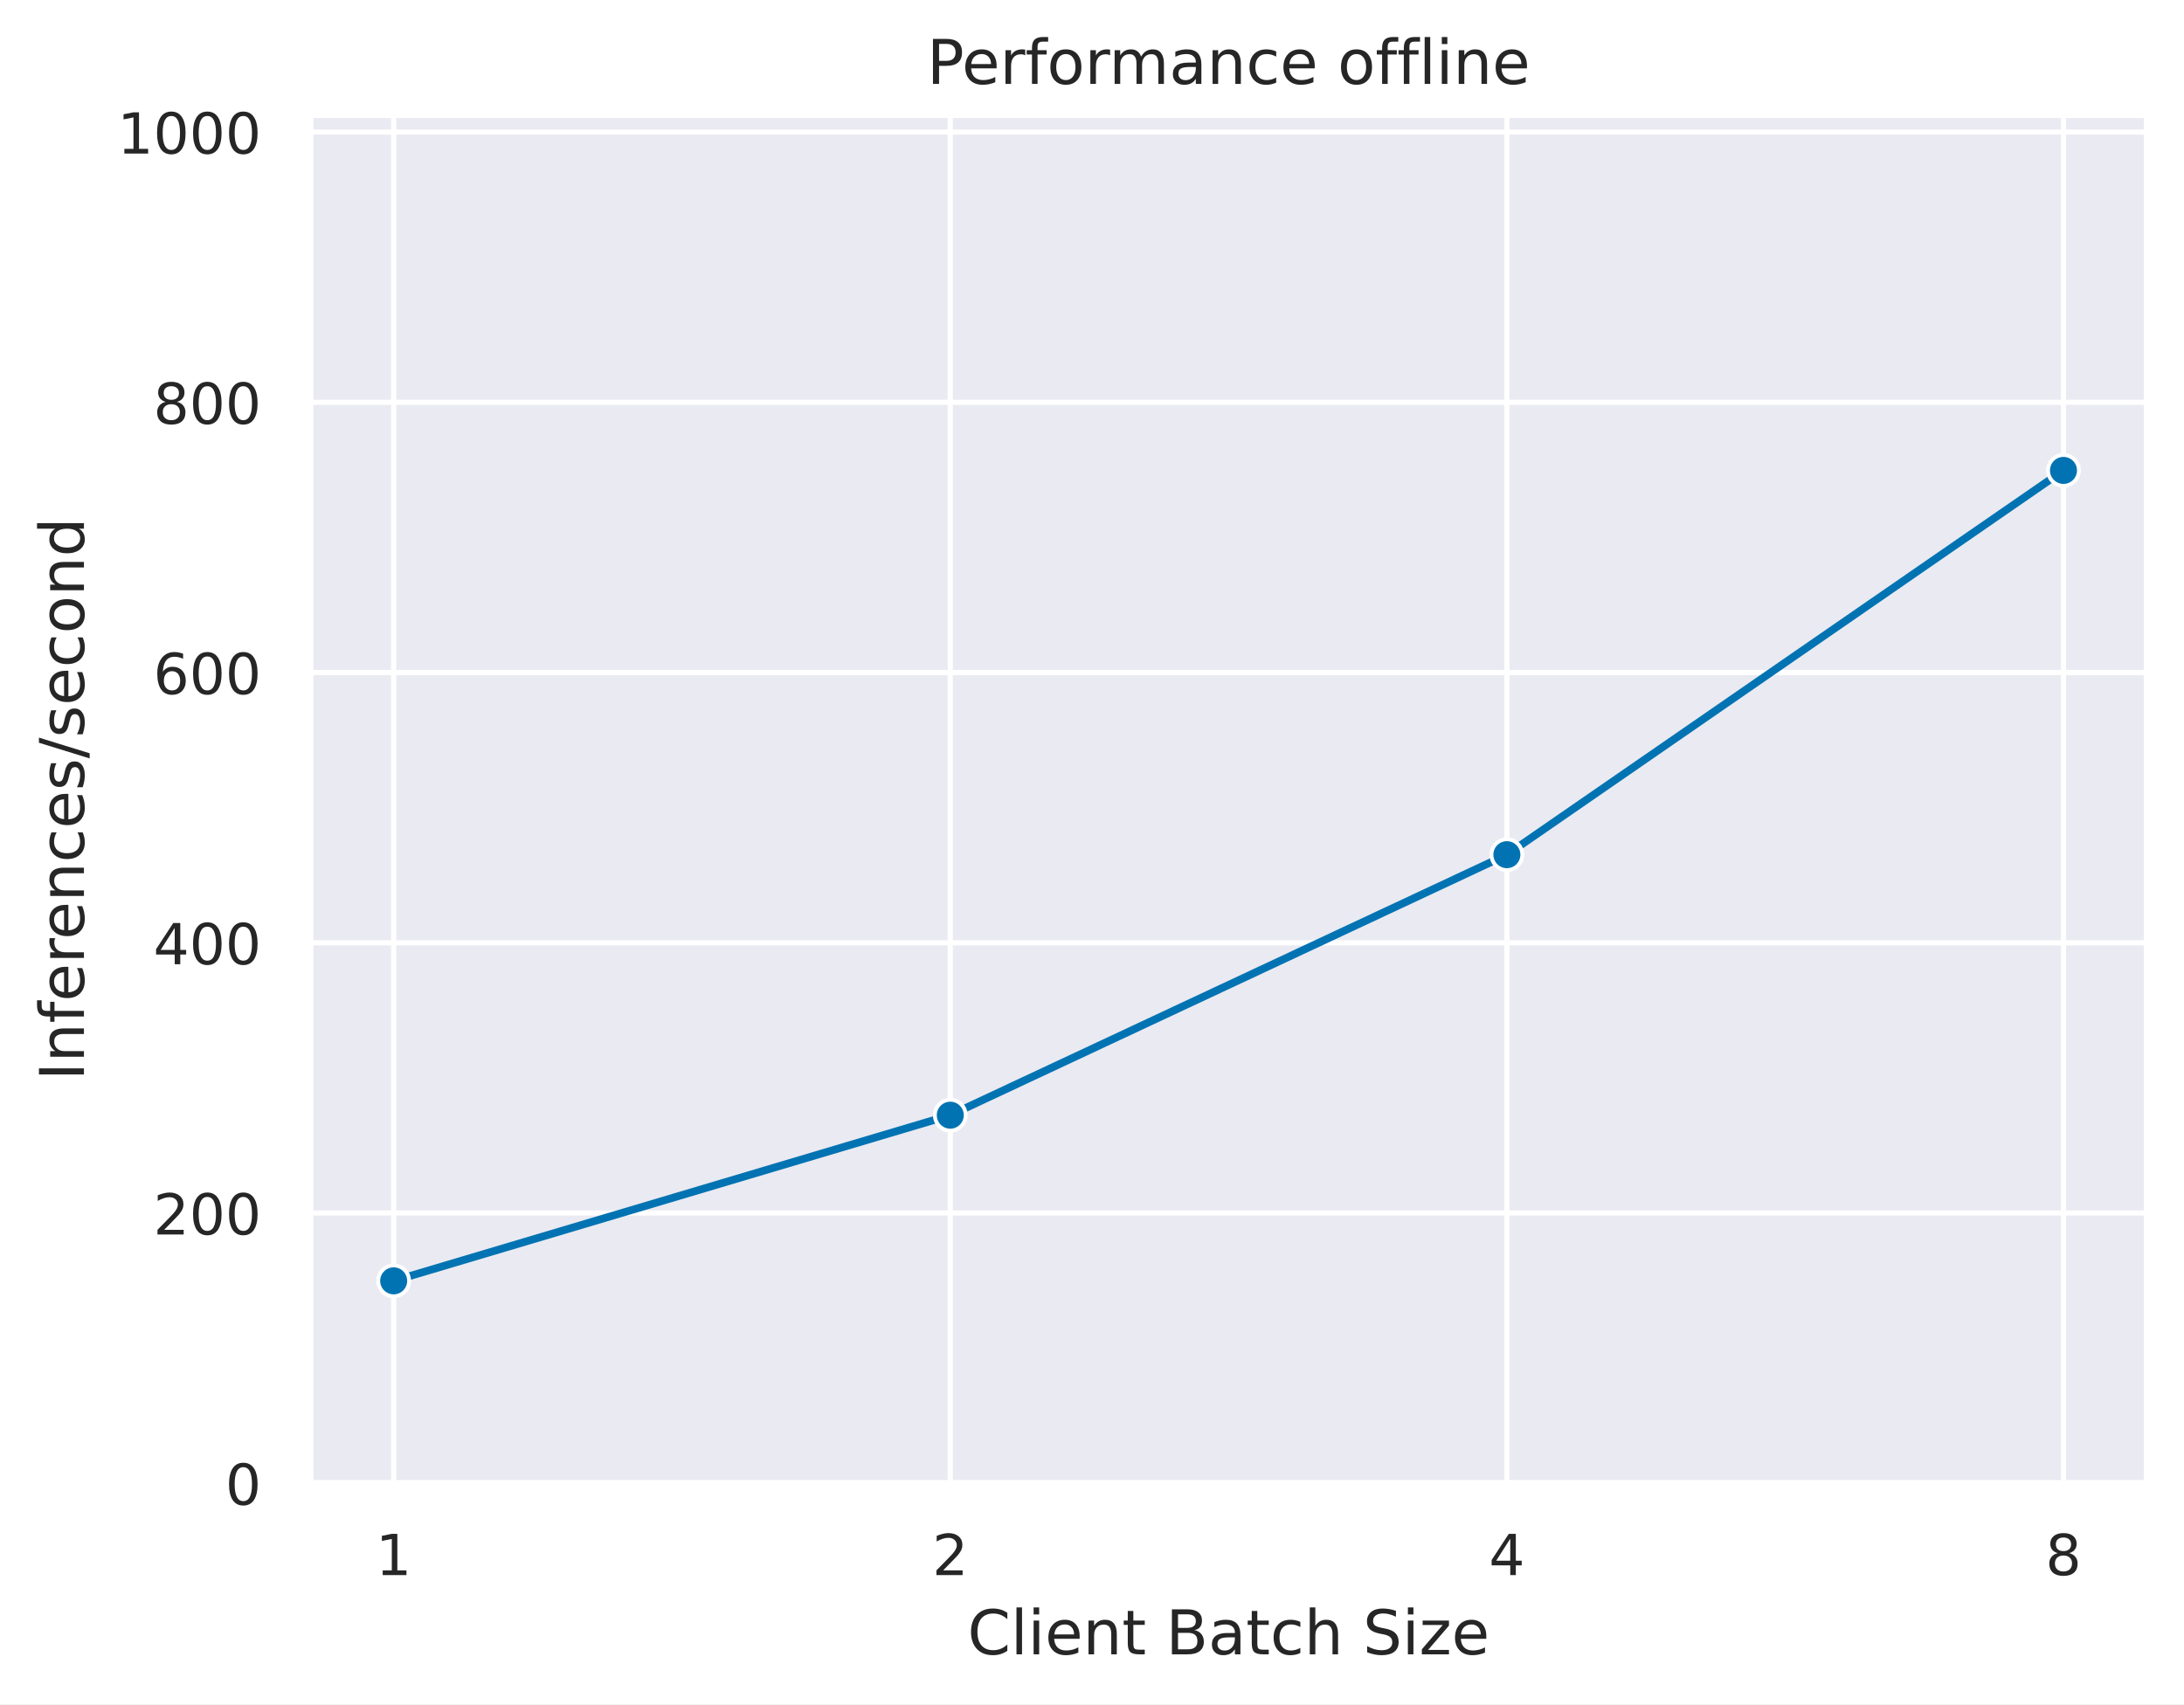
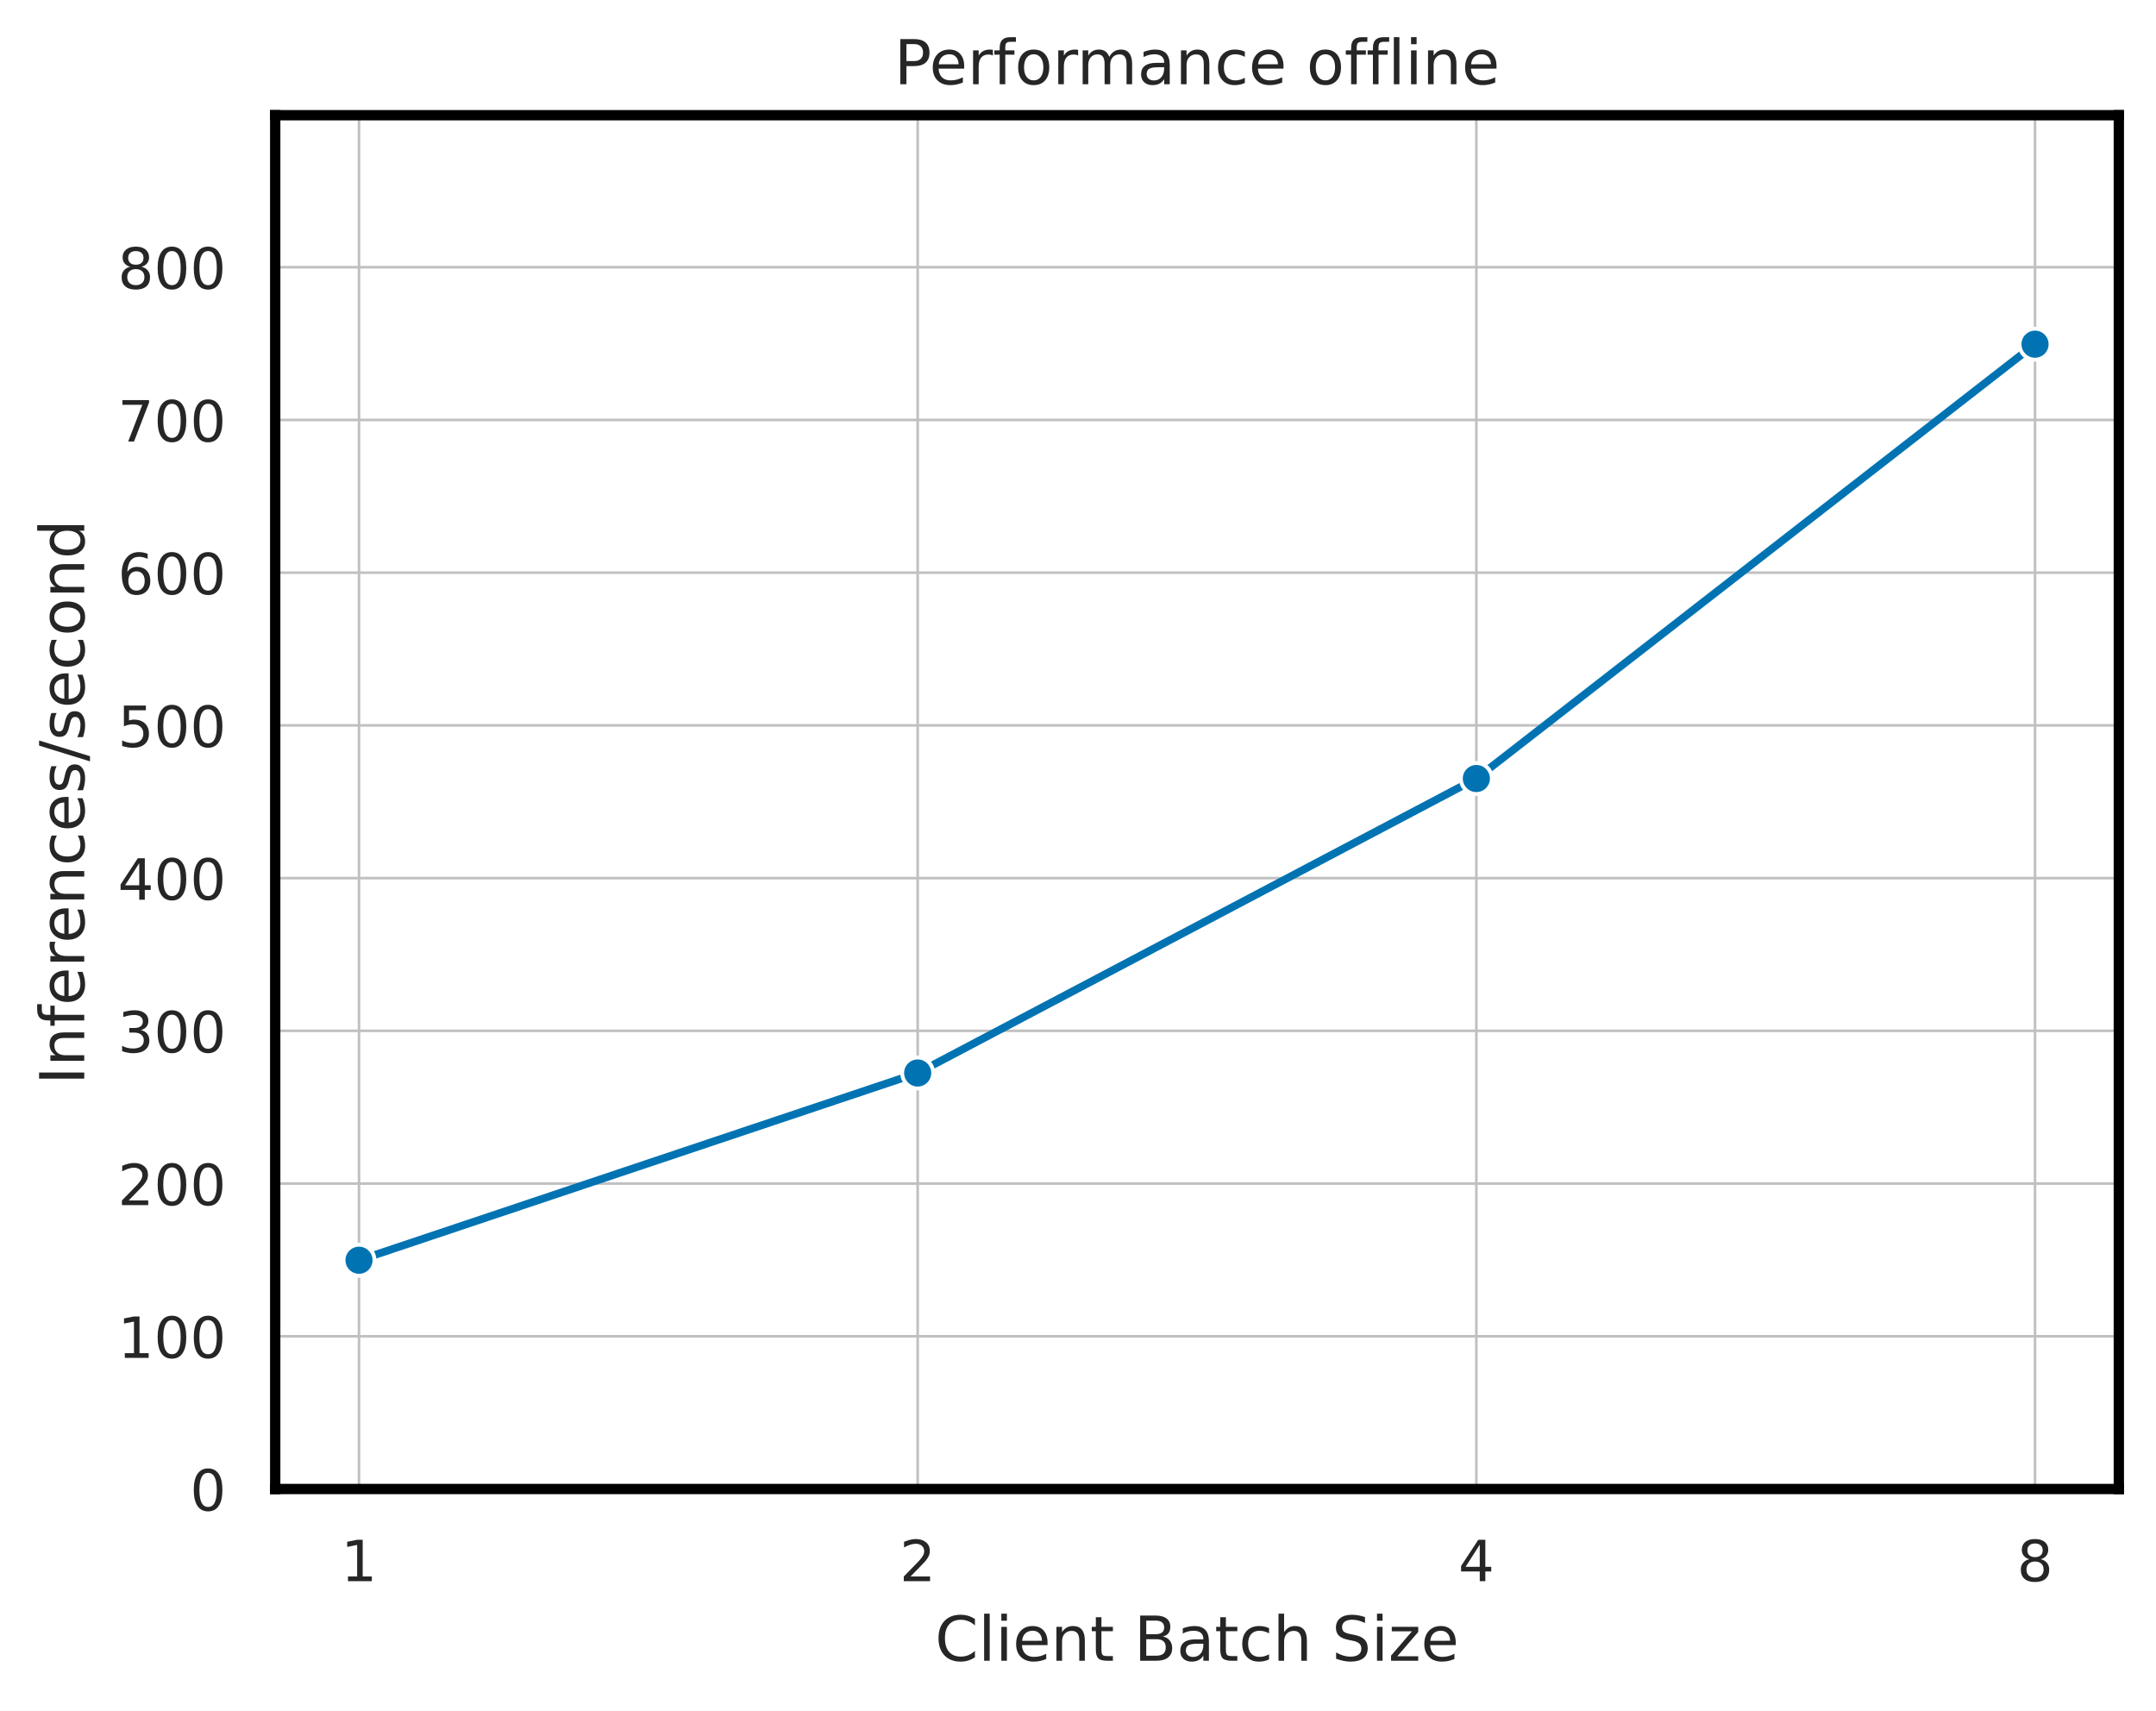
- <svg xmlns="http://www.w3.org/2000/svg" xmlns:xlink="http://www.w3.org/1999/xlink" height="331.39pt" version="1.1" viewBox="0 0 424.629 331.39" width="424.629pt">
+ <svg xmlns="http://www.w3.org/2000/svg" xmlns:xlink="http://www.w3.org/1999/xlink" height="331.39pt" version="1.1" viewBox="0 0 417.63 331.39" width="417.63pt">
  <defs>
    <style type="text/css">*{stroke-linecap:butt;stroke-linejoin:round;}</style>
  </defs>
  <g id="figure_1">
    <g id="patch_1">
-       <path d="M 0 331.39  L 424.629 331.39  L 424.629 0  L 0 0  z " style="fill:#ffffff;" />
+       <path d="M 0 331.39  L 417.63 331.39  L 417.63 0  L 0 0  z " style="fill:#ffffff;" />
    </g>
    <g id="axes_1">
      <g id="patch_2">
-         <path d="M 60.309 288.43  L 417.429 288.43  L 417.429 22.318  L 60.309 22.318  z " style="fill:#eaeaf2;" />
+         <path d="M 53.31 288.43  L 410.43 288.43  L 410.43 22.318  L 53.31 22.318  z " style="fill:#ffffff;" />
      </g>
      <g id="matplotlib.axis_1">
        <g id="xtick_1">
          <g id="line2d_1">
-             <path clip-path="url(#p6f07ceea00)" d="M 76.541 288.43  L 76.541 22.318  " style="fill:none;stroke:#ffffff;stroke-linecap:round;" />
+             <path clip-path="url(#p96c6f6c23c)" d="M 69.543 288.43  L 69.543 22.318  " style="fill:none;stroke:#c0c0c0;stroke-linecap:round;stroke-width:0.5;" />
          </g>
          <g id="text_1">
-             <g style="fill:#262626;" transform="translate(73.0421 306.2884)scale(0.11 -0.11)">
+             <g style="fill:#262626;" transform="translate(66.04335 306.2884)scale(0.11 -0.11)">
              <defs>
                <path d="M 12.406 8.297  L 28.516 8.297  L 28.516 63.922  L 10.984 60.406  L 10.984 69.391  L 28.422 72.906  L 38.281 72.906  L 38.281 8.297  L 54.391 8.297  L 54.391 0  L 12.406 0  z " id="DejaVuSans-49" />
              </defs>
              <use xlink:href="#DejaVuSans-49" />
            </g>
          </g>
        </g>
        <g id="xtick_2">
          <g id="line2d_2">
-             <path clip-path="url(#p6f07ceea00)" d="M 184.76 288.43  L 184.76 22.318  " style="fill:none;stroke:#ffffff;stroke-linecap:round;" />
+             <path clip-path="url(#p96c6f6c23c)" d="M 177.761 288.43  L 177.761 22.318  " style="fill:none;stroke:#c0c0c0;stroke-linecap:round;stroke-width:0.5;" />
          </g>
          <g id="text_2">
-             <g style="fill:#262626;" transform="translate(181.2603 306.2884)scale(0.11 -0.11)">
+             <g style="fill:#262626;" transform="translate(174.2615 306.2884)scale(0.11 -0.11)">
              <defs>
                <path d="M 19.188 8.297  L 53.609 8.297  L 53.609 0  L 7.328 0  L 7.328 8.297  Q 12.938 14.109 22.625 23.891  Q 32.328 33.688 34.812 36.531  Q 39.547 41.844 41.422 45.531  Q 43.312 49.219 43.312 52.781  Q 43.312 58.594 39.234 62.25  Q 35.156 65.922 28.609 65.922  Q 23.969 65.922 18.812 64.312  Q 13.672 62.703 7.812 59.422  L 7.812 69.391  Q 13.766 71.781 18.938 73  Q 24.125 74.219 28.422 74.219  Q 39.75 74.219 46.484 68.547  Q 53.219 62.891 53.219 53.422  Q 53.219 48.922 51.531 44.891  Q 49.859 40.875 45.406 35.406  Q 44.188 33.984 37.641 27.219  Q 31.109 20.453 19.188 8.297  z " id="DejaVuSans-50" />
              </defs>
              <use xlink:href="#DejaVuSans-50" />
            </g>
          </g>
        </g>
        <g id="xtick_3">
          <g id="line2d_3">
-             <path clip-path="url(#p6f07ceea00)" d="M 292.978 288.43  L 292.978 22.318  " style="fill:none;stroke:#ffffff;stroke-linecap:round;" />
+             <path clip-path="url(#p96c6f6c23c)" d="M 285.979 288.43  L 285.979 22.318  " style="fill:none;stroke:#c0c0c0;stroke-linecap:round;stroke-width:0.5;" />
          </g>
          <g id="text_3">
-             <g style="fill:#262626;" transform="translate(289.4785 306.2884)scale(0.11 -0.11)">
+             <g style="fill:#262626;" transform="translate(282.4797 306.2884)scale(0.11 -0.11)">
              <defs>
                <path d="M 37.797 64.312  L 12.891 25.391  L 37.797 25.391  z M 35.203 72.906  L 47.609 72.906  L 47.609 25.391  L 58.016 25.391  L 58.016 17.188  L 47.609 17.188  L 47.609 0  L 37.797 0  L 37.797 17.188  L 4.891 17.188  L 4.891 26.703  z " id="DejaVuSans-52" />
              </defs>
              <use xlink:href="#DejaVuSans-52" />
            </g>
          </g>
        </g>
        <g id="xtick_4">
          <g id="line2d_4">
-             <path clip-path="url(#p6f07ceea00)" d="M 401.196 288.43  L 401.196 22.318  " style="fill:none;stroke:#ffffff;stroke-linecap:round;" />
+             <path clip-path="url(#p96c6f6c23c)" d="M 394.197 288.43  L 394.197 22.318  " style="fill:none;stroke:#c0c0c0;stroke-linecap:round;stroke-width:0.5;" />
          </g>
          <g id="text_4">
-             <g style="fill:#262626;" transform="translate(397.6966 306.2884)scale(0.11 -0.11)">
+             <g style="fill:#262626;" transform="translate(390.6979 306.2884)scale(0.11 -0.11)">
              <defs>
                <path d="M 31.781 34.625  Q 24.75 34.625 20.719 30.859  Q 16.703 27.094 16.703 20.516  Q 16.703 13.922 20.719 10.156  Q 24.75 6.391 31.781 6.391  Q 38.812 6.391 42.859 10.172  Q 46.922 13.969 46.922 20.516  Q 46.922 27.094 42.891 30.859  Q 38.875 34.625 31.781 34.625  z M 21.922 38.812  Q 15.578 40.375 12.031 44.719  Q 8.5 49.078 8.5 55.328  Q 8.5 64.062 14.719 69.141  Q 20.953 74.219 31.781 74.219  Q 42.672 74.219 48.875 69.141  Q 55.078 64.062 55.078 55.328  Q 55.078 49.078 51.531 44.719  Q 48 40.375 41.703 38.812  Q 48.828 37.156 52.797 32.312  Q 56.781 27.484 56.781 20.516  Q 56.781 9.906 50.312 4.234  Q 43.844 -1.422 31.781 -1.422  Q 19.734 -1.422 13.25 4.234  Q 6.781 9.906 6.781 20.516  Q 6.781 27.484 10.781 32.312  Q 14.797 37.156 21.922 38.812  z M 18.312 54.391  Q 18.312 48.734 21.844 45.562  Q 25.391 42.391 31.781 42.391  Q 38.141 42.391 41.719 45.562  Q 45.312 48.734 45.312 54.391  Q 45.312 60.062 41.719 63.234  Q 38.141 66.406 31.781 66.406  Q 25.391 66.406 21.844 63.234  Q 18.312 60.062 18.312 54.391  z " id="DejaVuSans-56" />
              </defs>
              <use xlink:href="#DejaVuSans-56" />
            </g>
          </g>
        </g>
        <g id="text_5">
-           <g style="fill:#262626;" transform="translate(188.1209 321.6942)scale(0.12 -0.12)">
+           <g style="fill:#262626;" transform="translate(181.1222 321.6942)scale(0.12 -0.12)">
            <defs>
              <path d="M 64.406 67.281  L 64.406 56.891  Q 59.422 61.531 53.781 63.812  Q 48.141 66.109 41.797 66.109  Q 29.297 66.109 22.656 58.469  Q 16.016 50.828 16.016 36.375  Q 16.016 21.969 22.656 14.328  Q 29.297 6.688 41.797 6.688  Q 48.141 6.688 53.781 8.984  Q 59.422 11.281 64.406 15.922  L 64.406 5.609  Q 59.234 2.094 53.438 0.328  Q 47.656 -1.422 41.219 -1.422  Q 24.656 -1.422 15.125 8.703  Q 5.609 18.844 5.609 36.375  Q 5.609 53.953 15.125 64.078  Q 24.656 74.219 41.219 74.219  Q 47.75 74.219 53.531 72.484  Q 59.328 70.75 64.406 67.281  z " id="DejaVuSans-67" />
              <path d="M 9.422 75.984  L 18.406 75.984  L 18.406 0  L 9.422 0  z " id="DejaVuSans-108" />
              <path d="M 9.422 54.688  L 18.406 54.688  L 18.406 0  L 9.422 0  z M 9.422 75.984  L 18.406 75.984  L 18.406 64.594  L 9.422 64.594  z " id="DejaVuSans-105" />
              <path d="M 56.203 29.594  L 56.203 25.203  L 14.891 25.203  Q 15.484 15.922 20.484 11.062  Q 25.484 6.203 34.422 6.203  Q 39.594 6.203 44.453 7.469  Q 49.312 8.734 54.109 11.281  L 54.109 2.781  Q 49.266 0.734 44.188 -0.344  Q 39.109 -1.422 33.891 -1.422  Q 20.797 -1.422 13.156 6.188  Q 5.516 13.812 5.516 26.812  Q 5.516 40.234 12.766 48.109  Q 20.016 56 32.328 56  Q 43.359 56 49.781 48.891  Q 56.203 41.797 56.203 29.594  z M 47.219 32.234  Q 47.125 39.594 43.094 43.984  Q 39.062 48.391 32.422 48.391  Q 24.906 48.391 20.391 44.141  Q 15.875 39.891 15.188 32.172  z " id="DejaVuSans-101" />
              <path d="M 54.891 33.016  L 54.891 0  L 45.906 0  L 45.906 32.719  Q 45.906 40.484 42.875 44.328  Q 39.844 48.188 33.797 48.188  Q 26.516 48.188 22.312 43.547  Q 18.109 38.922 18.109 30.906  L 18.109 0  L 9.078 0  L 9.078 54.688  L 18.109 54.688  L 18.109 46.188  Q 21.344 51.125 25.703 53.562  Q 30.078 56 35.797 56  Q 45.219 56 50.047 50.172  Q 54.891 44.344 54.891 33.016  z " id="DejaVuSans-110" />
              <path d="M 18.312 70.219  L 18.312 54.688  L 36.812 54.688  L 36.812 47.703  L 18.312 47.703  L 18.312 18.016  Q 18.312 11.328 20.141 9.422  Q 21.969 7.516 27.594 7.516  L 36.812 7.516  L 36.812 0  L 27.594 0  Q 17.188 0 13.234 3.875  Q 9.281 7.766 9.281 18.016  L 9.281 47.703  L 2.688 47.703  L 2.688 54.688  L 9.281 54.688  L 9.281 70.219  z " id="DejaVuSans-116" />
              <path id="DejaVuSans-32" />
              <path d="M 19.672 34.812  L 19.672 8.109  L 35.5 8.109  Q 43.453 8.109 47.281 11.406  Q 51.125 14.703 51.125 21.484  Q 51.125 28.328 47.281 31.562  Q 43.453 34.812 35.5 34.812  z M 19.672 64.797  L 19.672 42.828  L 34.281 42.828  Q 41.5 42.828 45.031 45.531  Q 48.578 48.25 48.578 53.812  Q 48.578 59.328 45.031 62.062  Q 41.5 64.797 34.281 64.797  z M 9.812 72.906  L 35.016 72.906  Q 46.297 72.906 52.391 68.219  Q 58.5 63.531 58.5 54.891  Q 58.5 48.188 55.375 44.234  Q 52.25 40.281 46.188 39.312  Q 53.469 37.75 57.5 32.781  Q 61.531 27.828 61.531 20.406  Q 61.531 10.641 54.891 5.312  Q 48.25 0 35.984 0  L 9.812 0  z " id="DejaVuSans-66" />
              <path d="M 34.281 27.484  Q 23.391 27.484 19.188 25  Q 14.984 22.516 14.984 16.5  Q 14.984 11.719 18.141 8.906  Q 21.297 6.109 26.703 6.109  Q 34.188 6.109 38.703 11.406  Q 43.219 16.703 43.219 25.484  L 43.219 27.484  z M 52.203 31.203  L 52.203 0  L 43.219 0  L 43.219 8.297  Q 40.141 3.328 35.547 0.953  Q 30.953 -1.422 24.312 -1.422  Q 15.922 -1.422 10.953 3.297  Q 6 8.016 6 15.922  Q 6 25.141 12.172 29.828  Q 18.359 34.516 30.609 34.516  L 43.219 34.516  L 43.219 35.406  Q 43.219 41.609 39.141 45  Q 35.062 48.391 27.688 48.391  Q 23 48.391 18.547 47.266  Q 14.109 46.141 10.016 43.891  L 10.016 52.203  Q 14.938 54.109 19.578 55.047  Q 24.219 56 28.609 56  Q 40.484 56 46.344 49.844  Q 52.203 43.703 52.203 31.203  z " id="DejaVuSans-97" />
              <path d="M 48.781 52.594  L 48.781 44.188  Q 44.969 46.297 41.141 47.344  Q 37.312 48.391 33.406 48.391  Q 24.656 48.391 19.812 42.844  Q 14.984 37.312 14.984 27.297  Q 14.984 17.281 19.812 11.734  Q 24.656 6.203 33.406 6.203  Q 37.312 6.203 41.141 7.25  Q 44.969 8.297 48.781 10.406  L 48.781 2.094  Q 45.016 0.344 40.984 -0.531  Q 36.969 -1.422 32.422 -1.422  Q 20.062 -1.422 12.781 6.344  Q 5.516 14.109 5.516 27.297  Q 5.516 40.672 12.859 48.328  Q 20.219 56 33.016 56  Q 37.156 56 41.109 55.141  Q 45.062 54.297 48.781 52.594  z " id="DejaVuSans-99" />
              <path d="M 54.891 33.016  L 54.891 0  L 45.906 0  L 45.906 32.719  Q 45.906 40.484 42.875 44.328  Q 39.844 48.188 33.797 48.188  Q 26.516 48.188 22.312 43.547  Q 18.109 38.922 18.109 30.906  L 18.109 0  L 9.078 0  L 9.078 75.984  L 18.109 75.984  L 18.109 46.188  Q 21.344 51.125 25.703 53.562  Q 30.078 56 35.797 56  Q 45.219 56 50.047 50.172  Q 54.891 44.344 54.891 33.016  z " id="DejaVuSans-104" />
              <path d="M 53.516 70.516  L 53.516 60.891  Q 47.906 63.578 42.922 64.891  Q 37.938 66.219 33.297 66.219  Q 25.25 66.219 20.875 63.094  Q 16.5 59.969 16.5 54.203  Q 16.5 49.359 19.406 46.891  Q 22.312 44.438 30.422 42.922  L 36.375 41.703  Q 47.406 39.594 52.656 34.297  Q 57.906 29 57.906 20.125  Q 57.906 9.516 50.797 4.047  Q 43.703 -1.422 29.984 -1.422  Q 24.812 -1.422 18.969 -0.25  Q 13.141 0.922 6.891 3.219  L 6.891 13.375  Q 12.891 10.016 18.656 8.297  Q 24.422 6.594 29.984 6.594  Q 38.422 6.594 43.016 9.906  Q 47.609 13.234 47.609 19.391  Q 47.609 24.75 44.312 27.781  Q 41.016 30.812 33.5 32.328  L 27.484 33.5  Q 16.453 35.688 11.516 40.375  Q 6.594 45.062 6.594 53.422  Q 6.594 63.094 13.406 68.656  Q 20.219 74.219 32.172 74.219  Q 37.312 74.219 42.625 73.281  Q 47.953 72.359 53.516 70.516  z " id="DejaVuSans-83" />
              <path d="M 5.516 54.688  L 48.188 54.688  L 48.188 46.484  L 14.406 7.172  L 48.188 7.172  L 48.188 0  L 4.297 0  L 4.297 8.203  L 38.094 47.516  L 5.516 47.516  z " id="DejaVuSans-122" />
            </defs>
            <use xlink:href="#DejaVuSans-67" />
            <use x="69.824" xlink:href="#DejaVuSans-108" />
            <use x="97.607" xlink:href="#DejaVuSans-105" />
            <use x="125.391" xlink:href="#DejaVuSans-101" />
            <use x="186.914" xlink:href="#DejaVuSans-110" />
            <use x="250.293" xlink:href="#DejaVuSans-116" />
            <use x="289.502" xlink:href="#DejaVuSans-32" />
            <use x="321.289" xlink:href="#DejaVuSans-66" />
            <use x="389.893" xlink:href="#DejaVuSans-97" />
            <use x="451.172" xlink:href="#DejaVuSans-116" />
            <use x="490.381" xlink:href="#DejaVuSans-99" />
            <use x="545.361" xlink:href="#DejaVuSans-104" />
            <use x="608.74" xlink:href="#DejaVuSans-32" />
            <use x="640.527" xlink:href="#DejaVuSans-83" />
            <use x="704.004" xlink:href="#DejaVuSans-105" />
            <use x="731.787" xlink:href="#DejaVuSans-122" />
            <use x="784.277" xlink:href="#DejaVuSans-101" />
          </g>
        </g>
      </g>
      <g id="matplotlib.axis_2">
        <g id="ytick_1">
          <g id="line2d_5">
-             <path clip-path="url(#p6f07ceea00)" d="M 60.309 288.43  L 417.429 288.43  " style="fill:none;stroke:#ffffff;stroke-linecap:round;" />
+             <path clip-path="url(#p96c6f6c23c)" d="M 53.31 288.43  L 410.43 288.43  " style="fill:none;stroke:#c0c0c0;stroke-linecap:round;stroke-width:0.5;" />
          </g>
          <g id="text_6">
-             <g style="fill:#262626;" transform="translate(43.81 292.6093)scale(0.11 -0.11)">
+             <g style="fill:#262626;" transform="translate(36.81125 292.6093)scale(0.11 -0.11)">
              <defs>
                <path d="M 31.781 66.406  Q 24.172 66.406 20.328 58.906  Q 16.5 51.422 16.5 36.375  Q 16.5 21.391 20.328 13.891  Q 24.172 6.391 31.781 6.391  Q 39.453 6.391 43.281 13.891  Q 47.125 21.391 47.125 36.375  Q 47.125 51.422 43.281 58.906  Q 39.453 66.406 31.781 66.406  z M 31.781 74.219  Q 44.047 74.219 50.516 64.516  Q 56.984 54.828 56.984 36.375  Q 56.984 17.969 50.516 8.266  Q 44.047 -1.422 31.781 -1.422  Q 19.531 -1.422 13.062 8.266  Q 6.594 17.969 6.594 36.375  Q 6.594 54.828 13.062 64.516  Q 19.531 74.219 31.781 74.219  z " id="DejaVuSans-48" />
              </defs>
              <use xlink:href="#DejaVuSans-48" />
            </g>
          </g>
        </g>
        <g id="ytick_2">
          <g id="line2d_6">
-             <path clip-path="url(#p6f07ceea00)" d="M 60.309 235.88  L 417.429 235.88  " style="fill:none;stroke:#ffffff;stroke-linecap:round;" />
+             <path clip-path="url(#p96c6f6c23c)" d="M 53.31 258.846  L 410.43 258.846  " style="fill:none;stroke:#c0c0c0;stroke-linecap:round;stroke-width:0.5;" />
          </g>
          <g id="text_7">
-             <g style="fill:#262626;" transform="translate(29.8125 240.0595)scale(0.11 -0.11)">
-               <use xlink:href="#DejaVuSans-50" />
+             <g style="fill:#262626;" transform="translate(22.81375 263.0255)scale(0.11 -0.11)">
+               <use xlink:href="#DejaVuSans-49" />
              <use x="63.623" xlink:href="#DejaVuSans-48" />
              <use x="127.246" xlink:href="#DejaVuSans-48" />
            </g>
          </g>
        </g>
        <g id="ytick_3">
          <g id="line2d_7">
-             <path clip-path="url(#p6f07ceea00)" d="M 60.309 183.331  L 417.429 183.331  " style="fill:none;stroke:#ffffff;stroke-linecap:round;" />
+             <path clip-path="url(#p96c6f6c23c)" d="M 53.31 229.263  L 410.43 229.263  " style="fill:none;stroke:#c0c0c0;stroke-linecap:round;stroke-width:0.5;" />
          </g>
          <g id="text_8">
-             <g style="fill:#262626;" transform="translate(29.8125 187.5097)scale(0.11 -0.11)">
-               <use xlink:href="#DejaVuSans-52" />
+             <g style="fill:#262626;" transform="translate(22.81375 233.4417)scale(0.11 -0.11)">
+               <use xlink:href="#DejaVuSans-50" />
              <use x="63.623" xlink:href="#DejaVuSans-48" />
              <use x="127.246" xlink:href="#DejaVuSans-48" />
            </g>
          </g>
        </g>
        <g id="ytick_4">
          <g id="line2d_8">
-             <path clip-path="url(#p6f07ceea00)" d="M 60.309 130.781  L 417.429 130.781  " style="fill:none;stroke:#ffffff;stroke-linecap:round;" />
+             <path clip-path="url(#p96c6f6c23c)" d="M 53.31 199.679  L 410.43 199.679  " style="fill:none;stroke:#c0c0c0;stroke-linecap:round;stroke-width:0.5;" />
          </g>
          <g id="text_9">
-             <g style="fill:#262626;" transform="translate(29.8125 134.96)scale(0.11 -0.11)">
-               <defs>
-                 <path d="M 33.016 40.375  Q 26.375 40.375 22.484 35.828  Q 18.609 31.297 18.609 23.391  Q 18.609 15.531 22.484 10.953  Q 26.375 6.391 33.016 6.391  Q 39.656 6.391 43.531 10.953  Q 47.406 15.531 47.406 23.391  Q 47.406 31.297 43.531 35.828  Q 39.656 40.375 33.016 40.375  z M 52.594 71.297  L 52.594 62.312  Q 48.875 64.062 45.094 64.984  Q 41.312 65.922 37.594 65.922  Q 27.828 65.922 22.672 59.328  Q 17.531 52.734 16.797 39.406  Q 19.672 43.656 24.016 45.922  Q 28.375 48.188 33.594 48.188  Q 44.578 48.188 50.953 41.516  Q 57.328 34.859 57.328 23.391  Q 57.328 12.156 50.688 5.359  Q 44.047 -1.422 33.016 -1.422  Q 20.359 -1.422 13.672 8.266  Q 6.984 17.969 6.984 36.375  Q 6.984 53.656 15.188 63.938  Q 23.391 74.219 37.203 74.219  Q 40.922 74.219 44.703 73.484  Q 48.484 72.75 52.594 71.297  z " id="DejaVuSans-54" />
-               </defs>
-               <use xlink:href="#DejaVuSans-54" />
+             <g style="fill:#262626;" transform="translate(22.81375 203.8579)scale(0.11 -0.11)">
+               <defs>
+                 <path d="M 40.578 39.312  Q 47.656 37.797 51.625 33  Q 55.609 28.219 55.609 21.188  Q 55.609 10.406 48.188 4.484  Q 40.766 -1.422 27.094 -1.422  Q 22.516 -1.422 17.656 -0.516  Q 12.797 0.391 7.625 2.203  L 7.625 11.719  Q 11.719 9.328 16.594 8.109  Q 21.484 6.891 26.812 6.891  Q 36.078 6.891 40.938 10.547  Q 45.797 14.203 45.797 21.188  Q 45.797 27.641 41.281 31.266  Q 36.766 34.906 28.719 34.906  L 20.219 34.906  L 20.219 43.016  L 29.109 43.016  Q 36.375 43.016 40.234 45.922  Q 44.094 48.828 44.094 54.297  Q 44.094 59.906 40.109 62.906  Q 36.141 65.922 28.719 65.922  Q 24.656 65.922 20.016 65.031  Q 15.375 64.156 9.812 62.312  L 9.812 71.094  Q 15.438 72.656 20.344 73.438  Q 25.25 74.219 29.594 74.219  Q 40.828 74.219 47.359 69.109  Q 53.906 64.016 53.906 55.328  Q 53.906 49.266 50.438 45.094  Q 46.969 40.922 40.578 39.312  z " id="DejaVuSans-51" />
+               </defs>
+               <use xlink:href="#DejaVuSans-51" />
              <use x="63.623" xlink:href="#DejaVuSans-48" />
              <use x="127.246" xlink:href="#DejaVuSans-48" />
            </g>
          </g>
        </g>
        <g id="ytick_5">
          <g id="line2d_9">
-             <path clip-path="url(#p6f07ceea00)" d="M 60.309 78.231  L 417.429 78.231  " style="fill:none;stroke:#ffffff;stroke-linecap:round;" />
+             <path clip-path="url(#p96c6f6c23c)" d="M 53.31 170.095  L 410.43 170.095  " style="fill:none;stroke:#c0c0c0;stroke-linecap:round;stroke-width:0.5;" />
          </g>
          <g id="text_10">
-             <g style="fill:#262626;" transform="translate(29.8125 82.41021)scale(0.11 -0.11)">
-               <use xlink:href="#DejaVuSans-56" />
+             <g style="fill:#262626;" transform="translate(22.81375 174.2742)scale(0.11 -0.11)">
+               <use xlink:href="#DejaVuSans-52" />
              <use x="63.623" xlink:href="#DejaVuSans-48" />
              <use x="127.246" xlink:href="#DejaVuSans-48" />
            </g>
          </g>
        </g>
        <g id="ytick_6">
          <g id="line2d_10">
-             <path clip-path="url(#p6f07ceea00)" d="M 60.309 25.681  L 417.429 25.681  " style="fill:none;stroke:#ffffff;stroke-linecap:round;" />
+             <path clip-path="url(#p96c6f6c23c)" d="M 53.31 140.511  L 410.43 140.511  " style="fill:none;stroke:#c0c0c0;stroke-linecap:round;stroke-width:0.5;" />
          </g>
          <g id="text_11">
-             <g style="fill:#262626;" transform="translate(22.81375 29.86045)scale(0.11 -0.11)">
-               <use xlink:href="#DejaVuSans-49" />
-               <use x="63.623" xlink:href="#DejaVuSans-48" />
-               <use x="127.246" xlink:href="#DejaVuSans-48" />
-               <use x="190.869" xlink:href="#DejaVuSans-48" />
-             </g>
-           </g>
-         </g>
-         <g id="text_12">
+             <g style="fill:#262626;" transform="translate(22.81375 144.6904)scale(0.11 -0.11)">
+               <defs>
+                 <path d="M 10.797 72.906  L 49.516 72.906  L 49.516 64.594  L 19.828 64.594  L 19.828 46.734  Q 21.969 47.469 24.109 47.828  Q 26.266 48.188 28.422 48.188  Q 40.625 48.188 47.75 41.5  Q 54.891 34.812 54.891 23.391  Q 54.891 11.625 47.562 5.094  Q 40.234 -1.422 26.906 -1.422  Q 22.312 -1.422 17.547 -0.641  Q 12.797 0.141 7.719 1.703  L 7.719 11.625  Q 12.109 9.234 16.797 8.062  Q 21.484 6.891 26.703 6.891  Q 35.156 6.891 40.078 11.328  Q 45.016 15.766 45.016 23.391  Q 45.016 31 40.078 35.438  Q 35.156 39.891 26.703 39.891  Q 22.75 39.891 18.812 39.016  Q 14.891 38.141 10.797 36.281  z " id="DejaVuSans-53" />
+               </defs>
+               <use xlink:href="#DejaVuSans-53" />
+               <use x="63.623" xlink:href="#DejaVuSans-48" />
+               <use x="127.246" xlink:href="#DejaVuSans-48" />
+             </g>
+           </g>
+         </g>
+         <g id="ytick_7">
+           <g id="line2d_11">
+             <path clip-path="url(#p96c6f6c23c)" d="M 53.31 110.927  L 410.43 110.927  " style="fill:none;stroke:#c0c0c0;stroke-linecap:round;stroke-width:0.5;" />
+           </g>
+           <g id="text_12">
+             <g style="fill:#262626;" transform="translate(22.81375 115.1066)scale(0.11 -0.11)">
+               <defs>
+                 <path d="M 33.016 40.375  Q 26.375 40.375 22.484 35.828  Q 18.609 31.297 18.609 23.391  Q 18.609 15.531 22.484 10.953  Q 26.375 6.391 33.016 6.391  Q 39.656 6.391 43.531 10.953  Q 47.406 15.531 47.406 23.391  Q 47.406 31.297 43.531 35.828  Q 39.656 40.375 33.016 40.375  z M 52.594 71.297  L 52.594 62.312  Q 48.875 64.062 45.094 64.984  Q 41.312 65.922 37.594 65.922  Q 27.828 65.922 22.672 59.328  Q 17.531 52.734 16.797 39.406  Q 19.672 43.656 24.016 45.922  Q 28.375 48.188 33.594 48.188  Q 44.578 48.188 50.953 41.516  Q 57.328 34.859 57.328 23.391  Q 57.328 12.156 50.688 5.359  Q 44.047 -1.422 33.016 -1.422  Q 20.359 -1.422 13.672 8.266  Q 6.984 17.969 6.984 36.375  Q 6.984 53.656 15.188 63.938  Q 23.391 74.219 37.203 74.219  Q 40.922 74.219 44.703 73.484  Q 48.484 72.75 52.594 71.297  z " id="DejaVuSans-54" />
+               </defs>
+               <use xlink:href="#DejaVuSans-54" />
+               <use x="63.623" xlink:href="#DejaVuSans-48" />
+               <use x="127.246" xlink:href="#DejaVuSans-48" />
+             </g>
+           </g>
+         </g>
+         <g id="ytick_8">
+           <g id="line2d_12">
+             <path clip-path="url(#p96c6f6c23c)" d="M 53.31 81.344  L 410.43 81.344  " style="fill:none;stroke:#c0c0c0;stroke-linecap:round;stroke-width:0.5;" />
+           </g>
+           <g id="text_13">
+             <g style="fill:#262626;" transform="translate(22.81375 85.52282)scale(0.11 -0.11)">
+               <defs>
+                 <path d="M 8.203 72.906  L 55.078 72.906  L 55.078 68.703  L 28.609 0  L 18.312 0  L 43.219 64.594  L 8.203 64.594  z " id="DejaVuSans-55" />
+               </defs>
+               <use xlink:href="#DejaVuSans-55" />
+               <use x="63.623" xlink:href="#DejaVuSans-48" />
+               <use x="127.246" xlink:href="#DejaVuSans-48" />
+             </g>
+           </g>
+         </g>
+         <g id="ytick_9">
+           <g id="line2d_13">
+             <path clip-path="url(#p96c6f6c23c)" d="M 53.31 51.76  L 410.43 51.76  " style="fill:none;stroke:#c0c0c0;stroke-linecap:round;stroke-width:0.5;" />
+           </g>
+           <g id="text_14">
+             <g style="fill:#262626;" transform="translate(22.81375 55.93904)scale(0.11 -0.11)">
+               <use xlink:href="#DejaVuSans-56" />
+               <use x="63.623" xlink:href="#DejaVuSans-48" />
+               <use x="127.246" xlink:href="#DejaVuSans-48" />
+             </g>
+           </g>
+         </g>
+         <g id="text_15">
          <g style="fill:#262626;" transform="translate(16.31812 210.1138)rotate(-90)scale(0.12 -0.12)">
            <defs>
              <path d="M 9.812 72.906  L 19.672 72.906  L 19.672 0  L 9.812 0  z " id="DejaVuSans-73" />
              <path d="M 37.109 75.984  L 37.109 68.5  L 28.516 68.5  Q 23.688 68.5 21.797 66.547  Q 19.922 64.594 19.922 59.516  L 19.922 54.688  L 34.719 54.688  L 34.719 47.703  L 19.922 47.703  L 19.922 0  L 10.891 0  L 10.891 47.703  L 2.297 47.703  L 2.297 54.688  L 10.891 54.688  L 10.891 58.5  Q 10.891 67.625 15.141 71.797  Q 19.391 75.984 28.609 75.984  z " id="DejaVuSans-102" />
              <path d="M 41.109 46.297  Q 39.594 47.172 37.812 47.578  Q 36.031 48 33.891 48  Q 26.266 48 22.188 43.047  Q 18.109 38.094 18.109 28.812  L 18.109 0  L 9.078 0  L 9.078 54.688  L 18.109 54.688  L 18.109 46.188  Q 20.953 51.172 25.484 53.578  Q 30.031 56 36.531 56  Q 37.453 56 38.578 55.875  Q 39.703 55.766 41.062 55.516  z " id="DejaVuSans-114" />
              <path d="M 44.281 53.078  L 44.281 44.578  Q 40.484 46.531 36.375 47.5  Q 32.281 48.484 27.875 48.484  Q 21.188 48.484 17.844 46.438  Q 14.5 44.391 14.5 40.281  Q 14.5 37.156 16.891 35.375  Q 19.281 33.594 26.516 31.984  L 29.594 31.297  Q 39.156 29.25 43.188 25.516  Q 47.219 21.781 47.219 15.094  Q 47.219 7.469 41.188 3.016  Q 35.156 -1.422 24.609 -1.422  Q 20.219 -1.422 15.453 -0.562  Q 10.688 0.297 5.422 2  L 5.422 11.281  Q 10.406 8.688 15.234 7.391  Q 20.062 6.109 24.812 6.109  Q 31.156 6.109 34.562 8.281  Q 37.984 10.453 37.984 14.406  Q 37.984 18.062 35.516 20.016  Q 33.062 21.969 24.703 23.781  L 21.578 24.516  Q 13.234 26.266 9.516 29.906  Q 5.812 33.547 5.812 39.891  Q 5.812 47.609 11.281 51.797  Q 16.75 56 26.812 56  Q 31.781 56 36.172 55.266  Q 40.578 54.547 44.281 53.078  z " id="DejaVuSans-115" />
              <path d="M 25.391 72.906  L 33.688 72.906  L 8.297 -9.281  L 0 -9.281  z " id="DejaVuSans-47" />
              <path d="M 30.609 48.391  Q 23.391 48.391 19.188 42.75  Q 14.984 37.109 14.984 27.297  Q 14.984 17.484 19.156 11.844  Q 23.344 6.203 30.609 6.203  Q 37.797 6.203 41.984 11.859  Q 46.188 17.531 46.188 27.297  Q 46.188 37.016 41.984 42.703  Q 37.797 48.391 30.609 48.391  z M 30.609 56  Q 42.328 56 49.016 48.375  Q 55.719 40.766 55.719 27.297  Q 55.719 13.875 49.016 6.219  Q 42.328 -1.422 30.609 -1.422  Q 18.844 -1.422 12.172 6.219  Q 5.516 13.875 5.516 27.297  Q 5.516 40.766 12.172 48.375  Q 18.844 56 30.609 56  z " id="DejaVuSans-111" />
              <path d="M 45.406 46.391  L 45.406 75.984  L 54.391 75.984  L 54.391 0  L 45.406 0  L 45.406 8.203  Q 42.578 3.328 38.25 0.953  Q 33.938 -1.422 27.875 -1.422  Q 17.969 -1.422 11.734 6.484  Q 5.516 14.406 5.516 27.297  Q 5.516 40.188 11.734 48.094  Q 17.969 56 27.875 56  Q 33.938 56 38.25 53.625  Q 42.578 51.266 45.406 46.391  z M 14.797 27.297  Q 14.797 17.391 18.875 11.75  Q 22.953 6.109 30.078 6.109  Q 37.203 6.109 41.297 11.75  Q 45.406 17.391 45.406 27.297  Q 45.406 37.203 41.297 42.844  Q 37.203 48.484 30.078 48.484  Q 22.953 48.484 18.875 42.844  Q 14.797 37.203 14.797 27.297  z " id="DejaVuSans-100" />
            </defs>
            <use xlink:href="#DejaVuSans-73" />
            <use x="29.492" xlink:href="#DejaVuSans-110" />
            <use x="92.871" xlink:href="#DejaVuSans-102" />
            <use x="128.076" xlink:href="#DejaVuSans-101" />
            <use x="189.6" xlink:href="#DejaVuSans-114" />
            <use x="228.463" xlink:href="#DejaVuSans-101" />
            <use x="289.986" xlink:href="#DejaVuSans-110" />
            <use x="353.365" xlink:href="#DejaVuSans-99" />
            <use x="408.346" xlink:href="#DejaVuSans-101" />
            <use x="469.869" xlink:href="#DejaVuSans-115" />
            <use x="521.969" xlink:href="#DejaVuSans-47" />
            <use x="555.66" xlink:href="#DejaVuSans-115" />
            <use x="607.76" xlink:href="#DejaVuSans-101" />
            <use x="669.283" xlink:href="#DejaVuSans-99" />
            <use x="724.264" xlink:href="#DejaVuSans-111" />
            <use x="785.445" xlink:href="#DejaVuSans-110" />
            <use x="848.824" xlink:href="#DejaVuSans-100" />
          </g>
        </g>
      </g>
-       <g id="line2d_11">
-         <path clip-path="url(#p6f07ceea00)" d="M 76.541 249.07  L 184.76 216.857  L 292.978 166.199  L 401.196 91.474  " style="fill:none;stroke:#0173b2;stroke-linecap:round;stroke-width:1.5;" />
+       <g id="line2d_14">
+         <path clip-path="url(#p96c6f6c23c)" d="M 69.543 244.114  L 177.761 207.844  L 285.979 150.806  L 394.197 66.67  " style="fill:none;stroke:#0173b2;stroke-linecap:round;stroke-width:1.5;" />
        <defs>
-           <path d="M 0 3  C 0.796 3 1.559 2.684 2.121 2.121  C 2.684 1.559 3 0.796 3 0  C 3 -0.796 2.684 -1.559 2.121 -2.121  C 1.559 -2.684 0.796 -3 0 -3  C -0.796 -3 -1.559 -2.684 -2.121 -2.121  C -2.684 -1.559 -3 -0.796 -3 0  C -3 0.796 -2.684 1.559 -2.121 2.121  C -1.559 2.684 -0.796 3 0 3  z " id="mcd166410d5" style="stroke:#ffffff;stroke-width:0.75;" />
+           <path d="M 0 3  C 0.796 3 1.559 2.684 2.121 2.121  C 2.684 1.559 3 0.796 3 0  C 3 -0.796 2.684 -1.559 2.121 -2.121  C 1.559 -2.684 0.796 -3 0 -3  C -0.796 -3 -1.559 -2.684 -2.121 -2.121  C -2.684 -1.559 -3 -0.796 -3 0  C -3 0.796 -2.684 1.559 -2.121 2.121  C -1.559 2.684 -0.796 3 0 3  z " id="m7db0df492b" style="stroke:#ffffff;stroke-width:0.75;" />
        </defs>
-         <g clip-path="url(#p6f07ceea00)">
-           <use style="fill:#0173b2;stroke:#ffffff;stroke-width:0.75;" x="76.541" xlink:href="#mcd166410d5" y="249.07" />
-           <use style="fill:#0173b2;stroke:#ffffff;stroke-width:0.75;" x="184.76" xlink:href="#mcd166410d5" y="216.857" />
-           <use style="fill:#0173b2;stroke:#ffffff;stroke-width:0.75;" x="292.978" xlink:href="#mcd166410d5" y="166.199" />
-           <use style="fill:#0173b2;stroke:#ffffff;stroke-width:0.75;" x="401.196" xlink:href="#mcd166410d5" y="91.474" />
-         </g>
-       </g>
-       <g id="line2d_12" />
-       <g id="line2d_13" />
+         <g clip-path="url(#p96c6f6c23c)">
+           <use style="fill:#0173b2;stroke:#ffffff;stroke-width:0.75;" x="69.543" xlink:href="#m7db0df492b" y="244.114" />
+           <use style="fill:#0173b2;stroke:#ffffff;stroke-width:0.75;" x="177.761" xlink:href="#m7db0df492b" y="207.844" />
+           <use style="fill:#0173b2;stroke:#ffffff;stroke-width:0.75;" x="285.979" xlink:href="#m7db0df492b" y="150.806" />
+           <use style="fill:#0173b2;stroke:#ffffff;stroke-width:0.75;" x="394.197" xlink:href="#m7db0df492b" y="66.67" />
+         </g>
+       </g>
+       <g id="line2d_15" />
+       <g id="line2d_16" />
      <g id="patch_3">
-         <path d="M 60.309 288.43  L 60.309 22.318  " style="fill:none;stroke:#ffffff;stroke-linecap:square;stroke-linejoin:miter;stroke-width:1.25;" />
+         <path d="M 53.31 288.43  L 53.31 22.318  " style="fill:none;stroke:#000000;stroke-linecap:square;stroke-linejoin:miter;stroke-width:2;" />
      </g>
      <g id="patch_4">
-         <path d="M 417.429 288.43  L 417.429 22.318  " style="fill:none;stroke:#ffffff;stroke-linecap:square;stroke-linejoin:miter;stroke-width:1.25;" />
+         <path d="M 410.43 288.43  L 410.43 22.318  " style="fill:none;stroke:#000000;stroke-linecap:square;stroke-linejoin:miter;stroke-width:2;" />
      </g>
      <g id="patch_5">
-         <path d="M 60.309 288.43  L 417.429 288.43  " style="fill:none;stroke:#ffffff;stroke-linecap:square;stroke-linejoin:miter;stroke-width:1.25;" />
+         <path d="M 53.31 288.43  L 410.43 288.43  " style="fill:none;stroke:#000000;stroke-linecap:square;stroke-linejoin:miter;stroke-width:2;" />
      </g>
      <g id="patch_6">
-         <path d="M 60.309 22.318  L 417.429 22.318  " style="fill:none;stroke:#ffffff;stroke-linecap:square;stroke-linejoin:miter;stroke-width:1.25;" />
-       </g>
-       <g id="text_13">
-         <g style="fill:#262626;" transform="translate(180.2197 16.31812)scale(0.12 -0.12)">
+         <path d="M 53.31 22.318  L 410.43 22.318  " style="fill:none;stroke:#000000;stroke-linecap:square;stroke-linejoin:miter;stroke-width:2;" />
+       </g>
+       <g id="text_16">
+         <g style="fill:#262626;" transform="translate(173.2209 16.31812)scale(0.12 -0.12)">
          <defs>
            <path d="M 19.672 64.797  L 19.672 37.406  L 32.078 37.406  Q 38.969 37.406 42.719 40.969  Q 46.484 44.531 46.484 51.125  Q 46.484 57.672 42.719 61.234  Q 38.969 64.797 32.078 64.797  z M 9.812 72.906  L 32.078 72.906  Q 44.344 72.906 50.609 67.359  Q 56.891 61.812 56.891 51.125  Q 56.891 40.328 50.609 34.812  Q 44.344 29.297 32.078 29.297  L 19.672 29.297  L 19.672 0  L 9.812 0  z " id="DejaVuSans-80" />
            <path d="M 52 44.188  Q 55.375 50.25 60.062 53.125  Q 64.75 56 71.094 56  Q 79.641 56 84.281 50.016  Q 88.922 44.047 88.922 33.016  L 88.922 0  L 79.891 0  L 79.891 32.719  Q 79.891 40.578 77.094 44.375  Q 74.312 48.188 68.609 48.188  Q 61.625 48.188 57.562 43.547  Q 53.516 38.922 53.516 30.906  L 53.516 0  L 44.484 0  L 44.484 32.719  Q 44.484 40.625 41.703 44.406  Q 38.922 48.188 33.109 48.188  Q 26.219 48.188 22.156 43.531  Q 18.109 38.875 18.109 30.906  L 18.109 0  L 9.078 0  L 9.078 54.688  L 18.109 54.688  L 18.109 46.188  Q 21.188 51.219 25.484 53.609  Q 29.781 56 35.688 56  Q 41.656 56 45.828 52.969  Q 50 49.953 52 44.188  z " id="DejaVuSans-109" />
          </defs>
          <use xlink:href="#DejaVuSans-80" />
          <use x="56.678" xlink:href="#DejaVuSans-101" />
          <use x="118.201" xlink:href="#DejaVuSans-114" />
          <use x="159.314" xlink:href="#DejaVuSans-102" />
          <use x="194.52" xlink:href="#DejaVuSans-111" />
          <use x="255.701" xlink:href="#DejaVuSans-114" />
          <use x="295.064" xlink:href="#DejaVuSans-109" />
          <use x="392.477" xlink:href="#DejaVuSans-97" />
          <use x="453.756" xlink:href="#DejaVuSans-110" />
          <use x="517.135" xlink:href="#DejaVuSans-99" />
          <use x="572.115" xlink:href="#DejaVuSans-101" />
          <use x="633.639" xlink:href="#DejaVuSans-32" />
          <use x="665.426" xlink:href="#DejaVuSans-111" />
          <use x="726.607" xlink:href="#DejaVuSans-102" />
          <use x="761.812" xlink:href="#DejaVuSans-102" />
          <use x="797.018" xlink:href="#DejaVuSans-108" />
          <use x="824.801" xlink:href="#DejaVuSans-105" />
          <use x="852.584" xlink:href="#DejaVuSans-110" />
          <use x="915.963" xlink:href="#DejaVuSans-101" />
        </g>
      </g>
      <g id="legend_1" />
    </g>
  </g>
  <defs>
-     <clipPath id="p6f07ceea00">
-       <rect height="266.112" width="357.12" x="60.309" y="22.318" />
+     <clipPath id="p96c6f6c23c">
+       <rect height="266.112" width="357.12" x="53.31" y="22.318" />
    </clipPath>
  </defs>
</svg>
